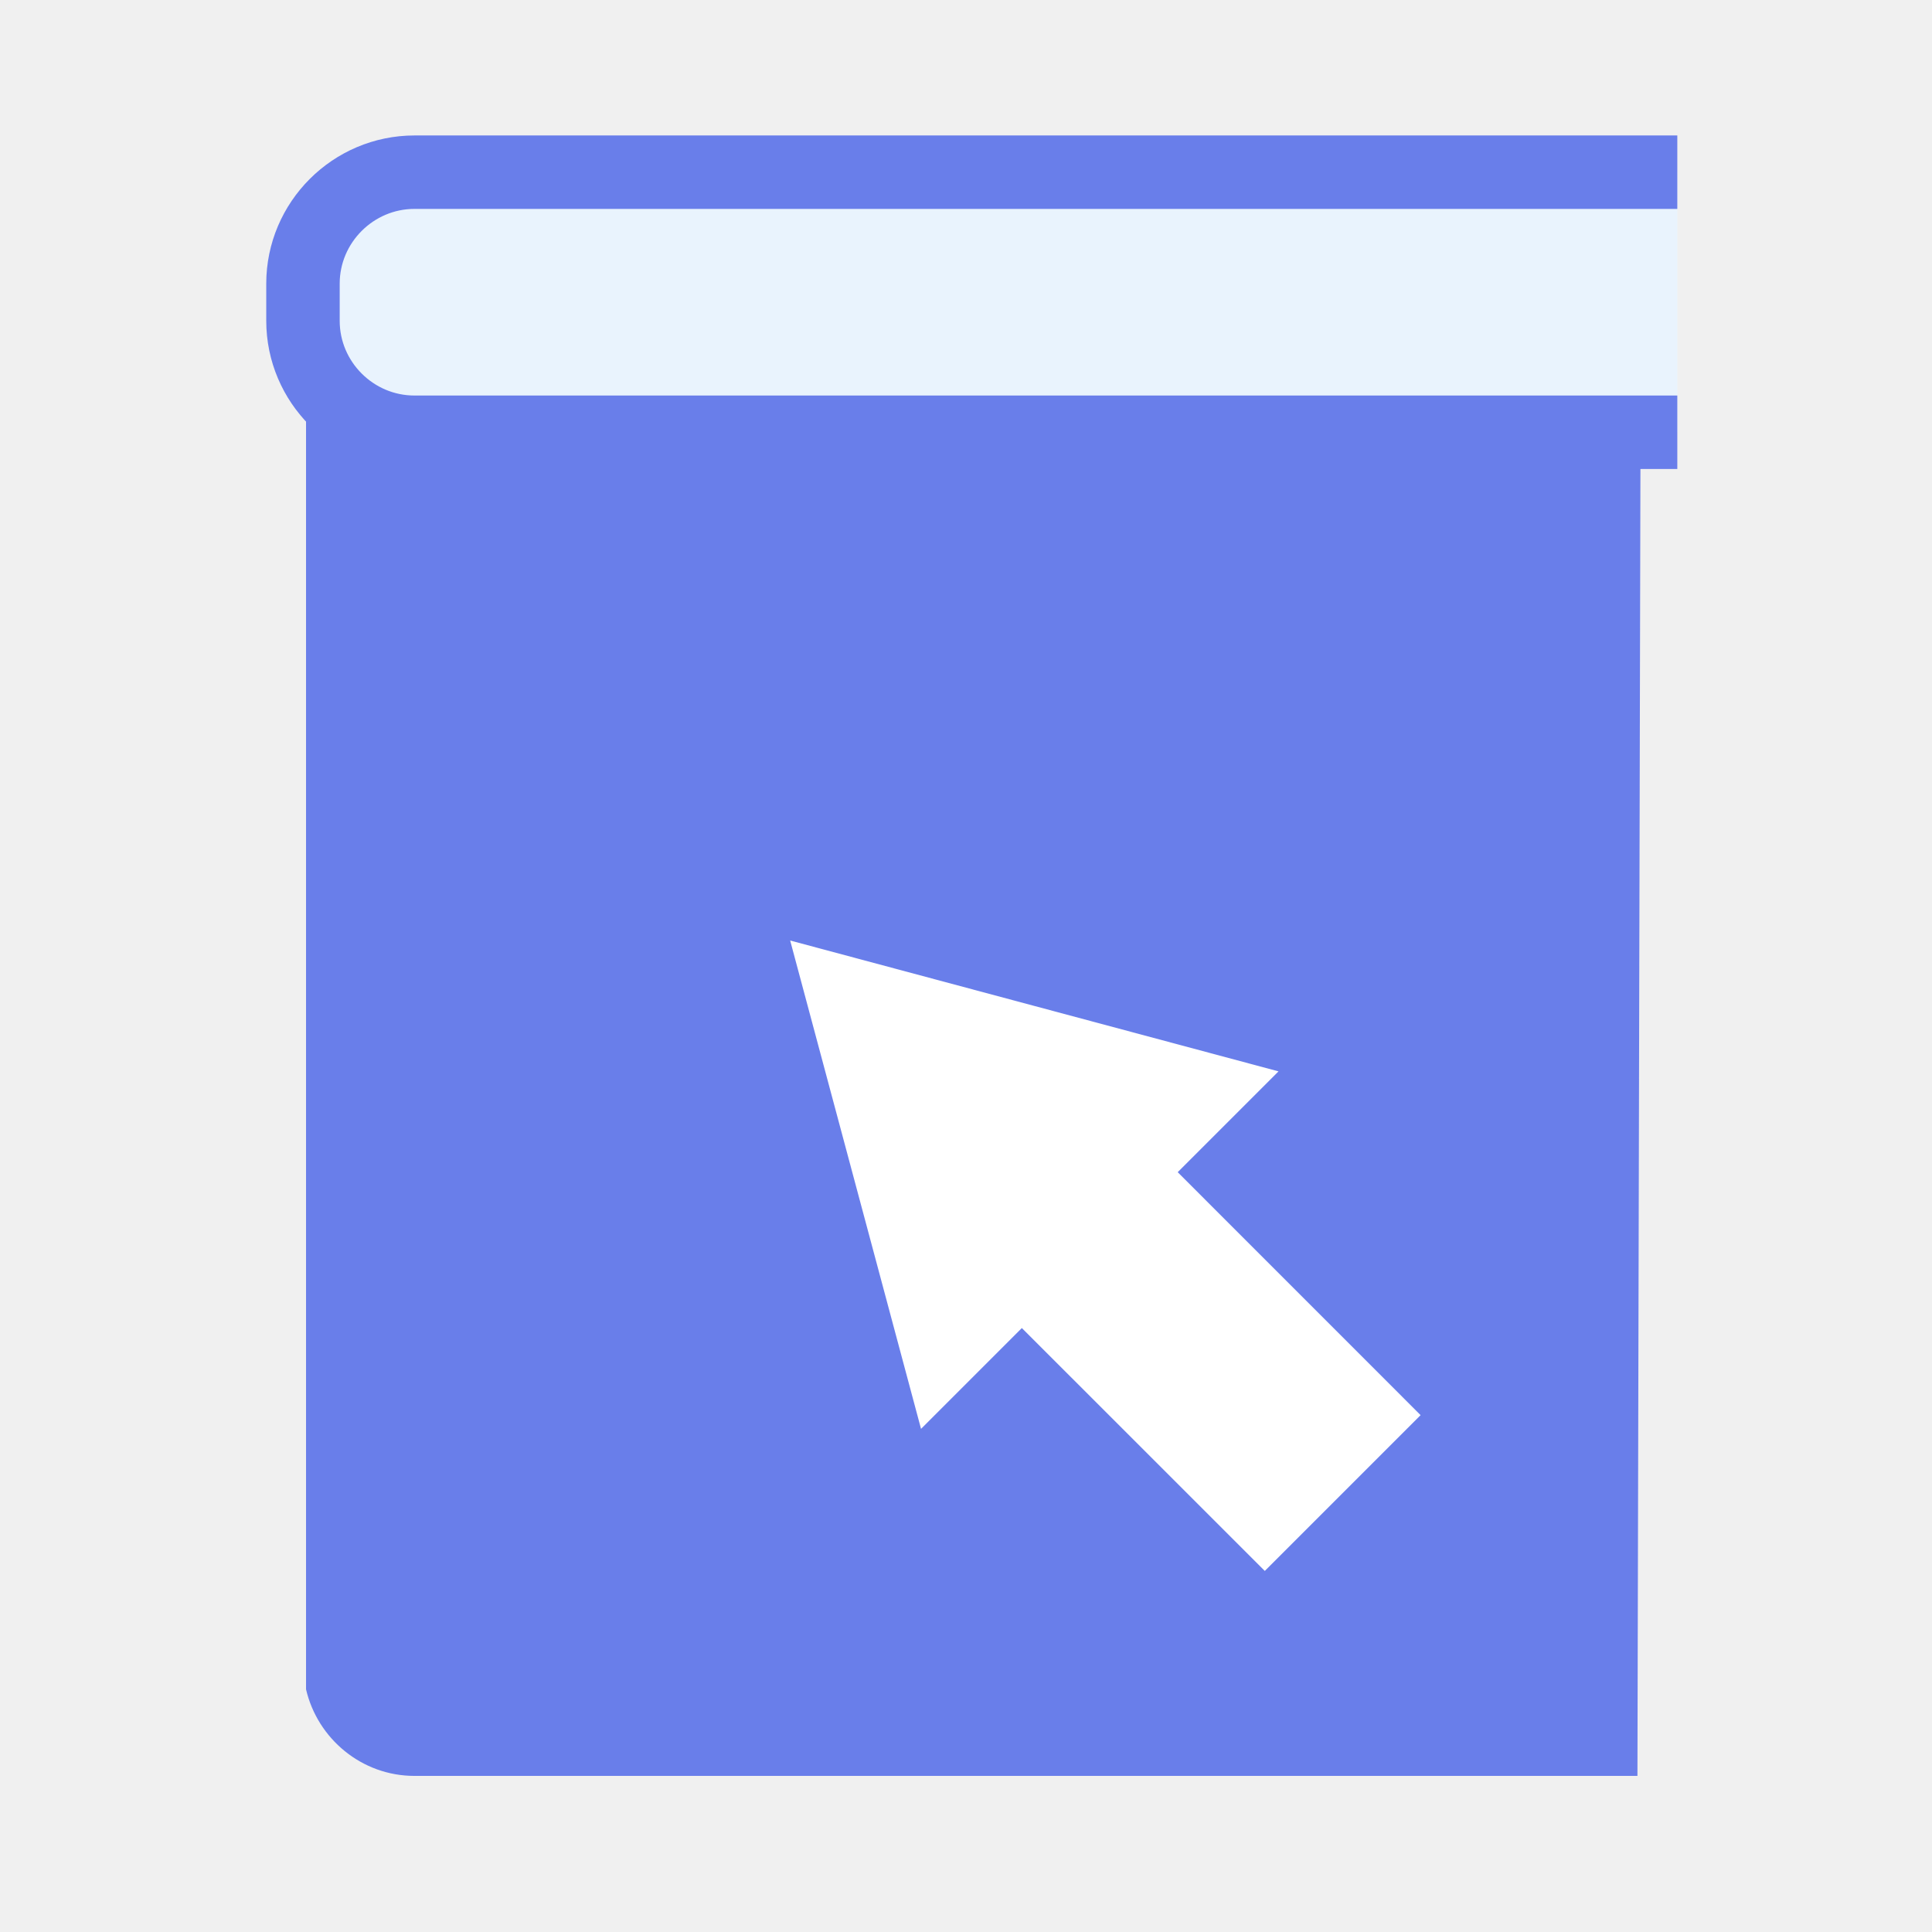
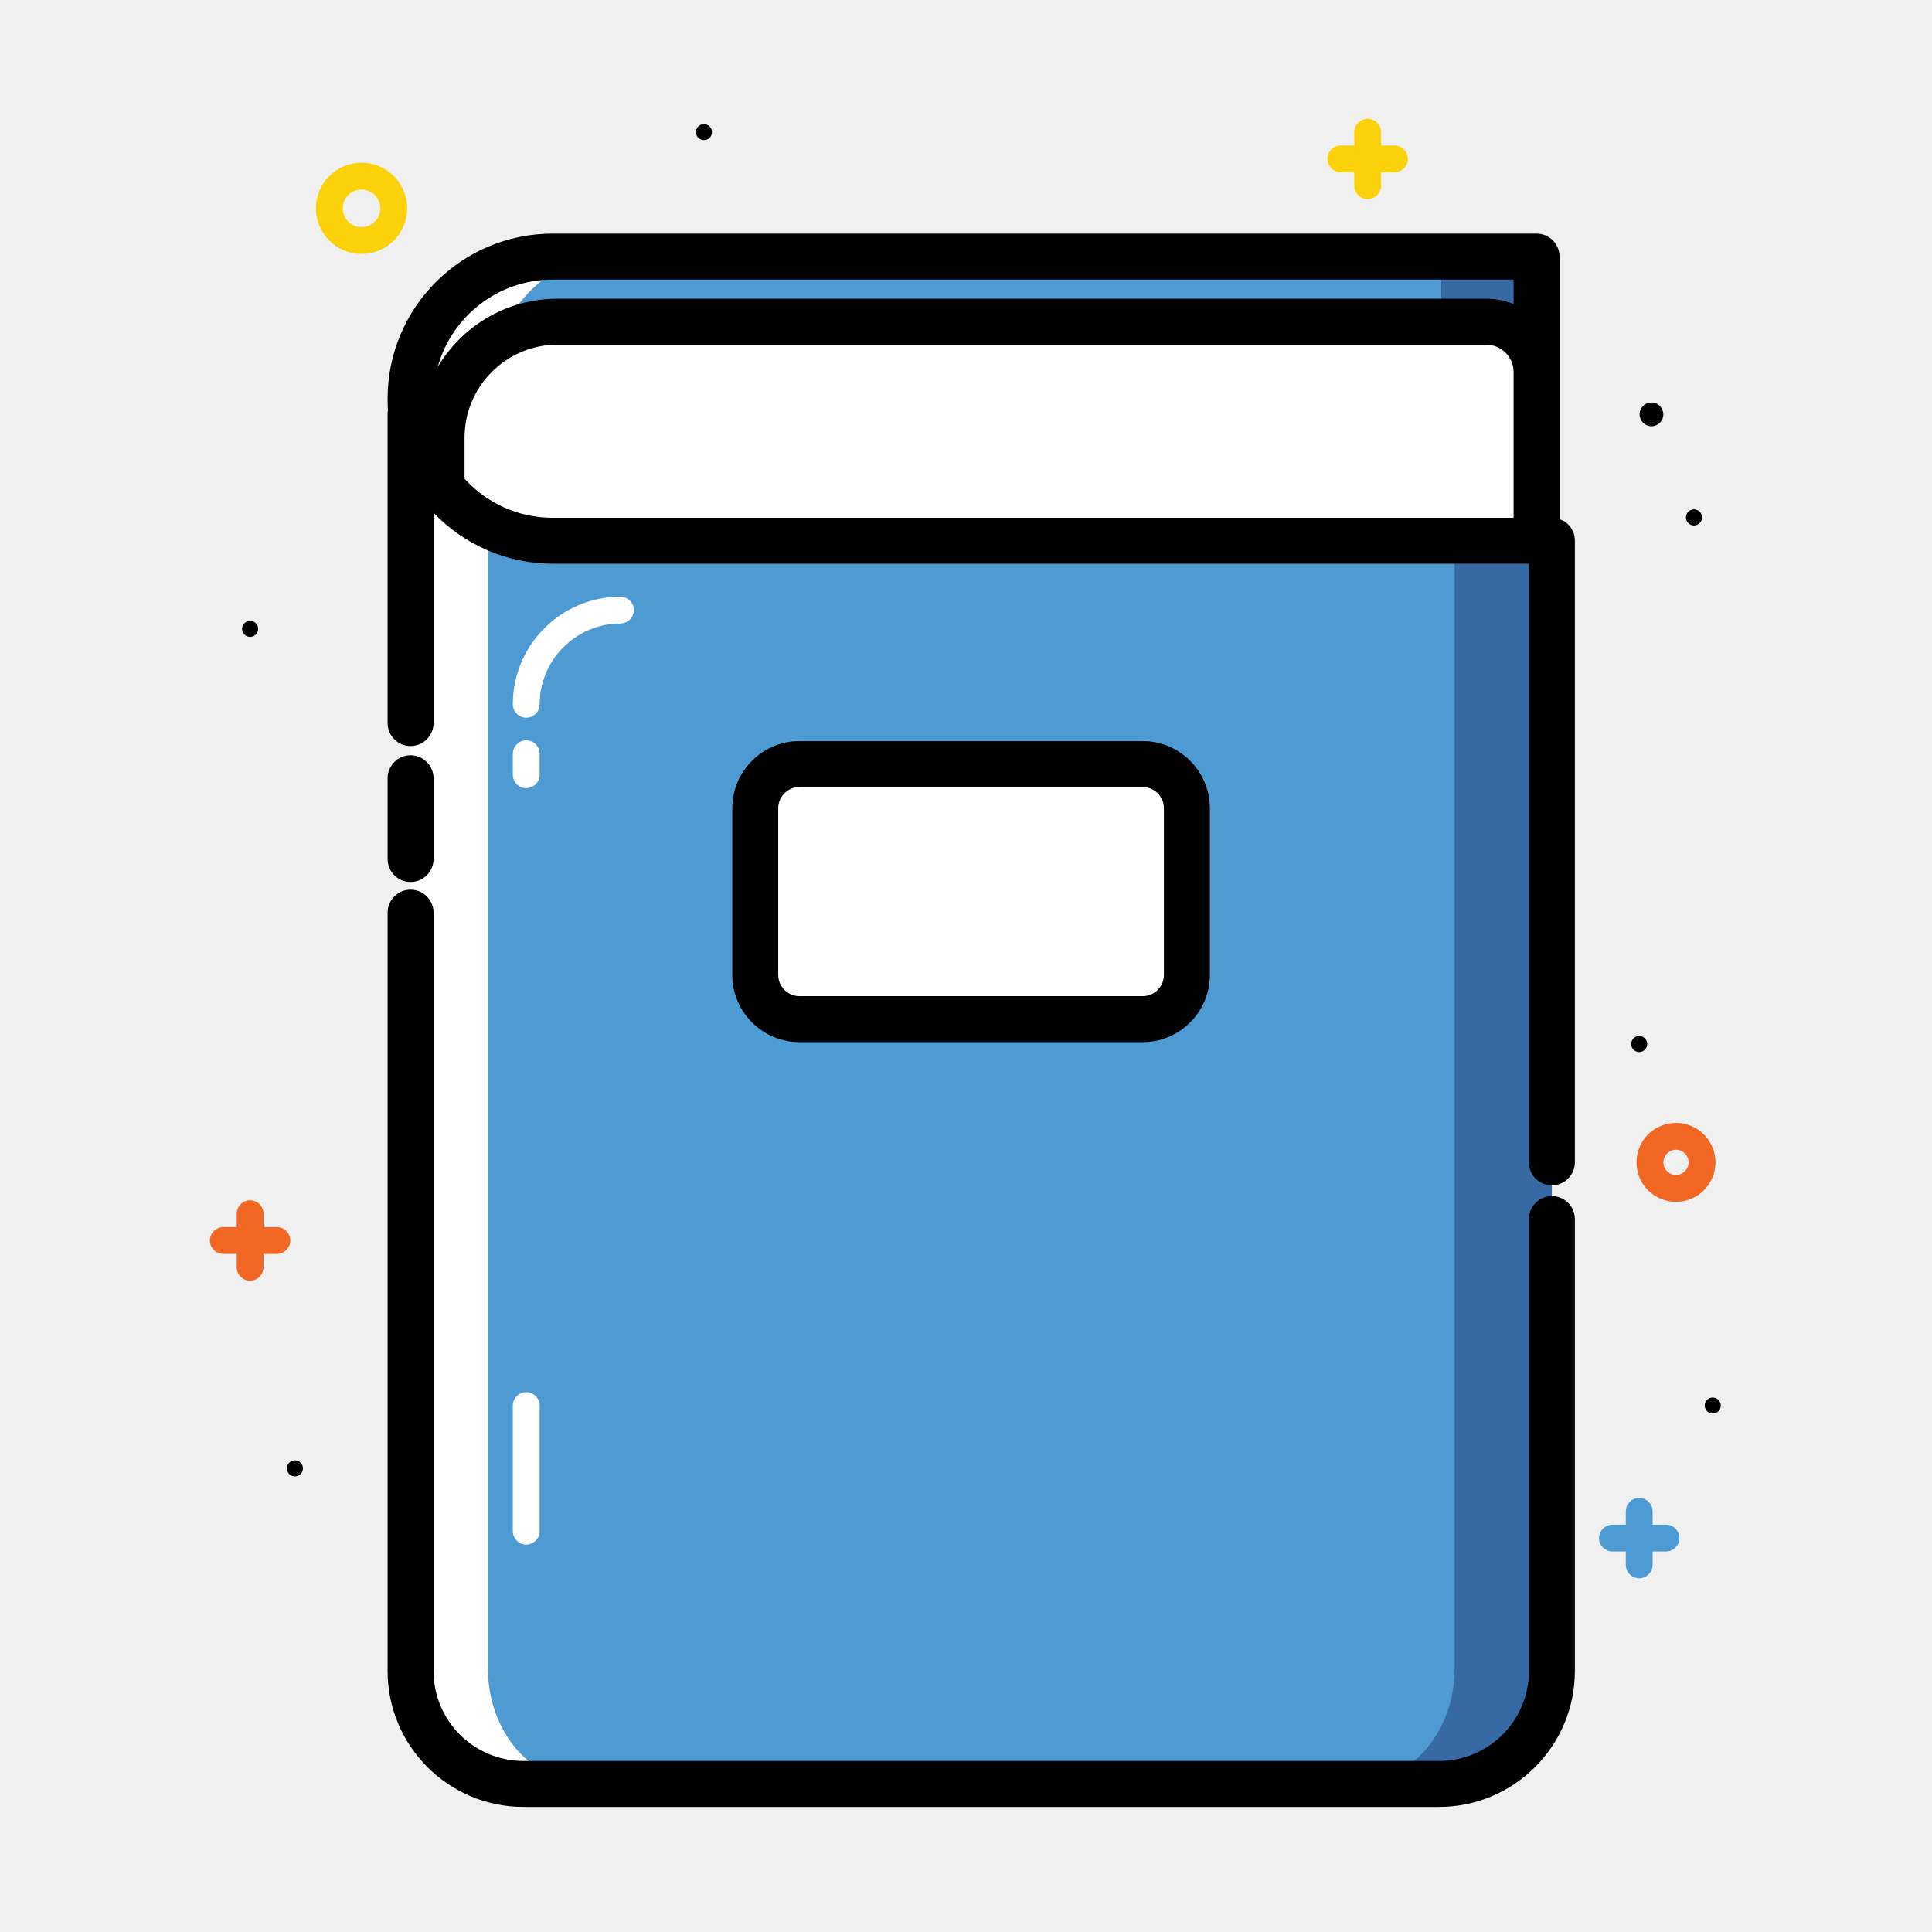
- <svg xmlns="http://www.w3.org/2000/svg" width="64" height="64" viewBox="0 0 16.933 16.933" version="1.1" id="svg1">
-   <defs id="defs1">
-     <clipPath clipPathUnits="userSpaceOnUse" id="clipPath163">
-       <path d="M 0,1551 H 1920 V 0 H 0 Z" transform="translate(-413.1921,-1199.627)" id="path163" />
-     </clipPath>
-     <clipPath clipPathUnits="userSpaceOnUse" id="clipPath165">
-       <path d="M 0,1551 H 1920 V 0 H 0 Z" transform="translate(-393.4869,-1195.569)" id="path165" />
-     </clipPath>
-     <clipPath clipPathUnits="userSpaceOnUse" id="clipPath167">
-       <path d="M 0,1551 H 1920 V 0 H 0 Z" transform="translate(-406.9693,-1185.596)" id="path167" />
-     </clipPath>
-     <clipPath clipPathUnits="userSpaceOnUse" id="clipPath169">
-       <path d="M 0,1551 H 1920 V 0 H 0 Z" transform="translate(-398.5018,-1191.56)" id="path169" />
-     </clipPath>
-     <clipPath clipPathUnits="userSpaceOnUse" id="clipPath171">
-       <path d="M 0,1551 H 1920 V 0 H 0 Z" transform="translate(-395.9151,-1189.736)" id="path171" />
-     </clipPath>
-     <clipPath clipPathUnits="userSpaceOnUse" id="clipPath173">
-       <path d="M 0,1551 H 1920 V 0 H 0 Z" transform="translate(-396.2017,-1186.583)" id="path173" />
-     </clipPath>
-     <clipPath clipPathUnits="userSpaceOnUse" id="clipPath175">
-       <path d="M 0,1551 H 1920 V 0 H 0 Z" transform="translate(-401.3751,-1190.232)" id="path175" />
-     </clipPath>
-   </defs>
-   <g id="layer1">
-     <path id="path162" d="m 0,0 h -19.705 c -0.957,0 -1.74,-0.783 -1.74,-1.739 v -0.58 c 0,-0.957 0.783,-1.739 1.74,-1.739 H 0" style="fill:#e9f3fd;fill-opacity:1;fill-rule:nonzero;stroke:#697eea;stroke-width:1.146;stroke-linecap:butt;stroke-linejoin:miter;stroke-miterlimit:4;stroke-dasharray:none;stroke-opacity:1" transform="matrix(0.5616863,0,0,-0.5616863,14.70078,1.509106)" clip-path="url(#clipPath163)" />
-     <path id="path164" d="m 0,0 c -0.823,0 -1.513,0.58 -1.692,1.351 v -20.966 c 0.179,-0.77 0.869,-1.351 1.692,-1.351 H 19.083 L 19.131,0 Z" style="fill:#697eea;fill-opacity:1;fill-rule:nonzero;stroke:#697eea icc-color(Display, 0.431, 0.502, 0.89);stroke-width:1.146;stroke-linecap:butt;stroke-linejoin:miter;stroke-miterlimit:4;stroke-dasharray:none;stroke-opacity:1" transform="matrix(0.5616863,0,0,-0.5616863,3.632638,3.788599)" clip-path="url(#clipPath165)" />
-     <path id="path166" d="m 0,0 -3.81,1.021 -3.81,1.021 1.021,-3.81 1.021,-3.81 1.573,1.573 3.791,-3.79 2.431,2.431 -3.79,3.791 z" style="fill:#ffffff;fill-opacity:1;fill-rule:nonzero;stroke:none" transform="matrix(0.5616863,0,0,-0.5616863,11.2055,9.390072)" clip-path="url(#clipPath167)" />
-     <path id="path168" d="M 0,0 V -1.719" style="fill:#ffffff;stroke:#ffffff icc-color(Display, 1, 1, 1);stroke-width:1.146;stroke-linecap:butt;stroke-linejoin:miter;stroke-miterlimit:4;stroke-dasharray:none;stroke-opacity:1;fill-opacity:1" transform="matrix(0.5616863,0,0,-0.5616863,6.449425,6.04012)" clip-path="url(#clipPath169)" />
-     <path id="path170" d="M 0,0 1.489,-0.86" style="fill:#ffffff;stroke:#ffffff icc-color(Display, 1, 1, 1);stroke-width:1.146;stroke-linecap:butt;stroke-linejoin:miter;stroke-miterlimit:4;stroke-dasharray:none;stroke-opacity:1;fill-opacity:1" transform="matrix(0.5616863,0,0,-0.5616863,4.996525,7.064914)" clip-path="url(#clipPath171)" />
-     <path id="path172" d="M 0,0 1.489,0.86" style="fill:#ffffff;stroke:#ffffff icc-color(Display, 1, 1, 1);stroke-width:1.146;stroke-linecap:butt;stroke-linejoin:miter;stroke-miterlimit:4;stroke-dasharray:none;stroke-opacity:1;fill-opacity:1" transform="matrix(0.5616863,0,0,-0.5616863,5.15749,8.835519)" clip-path="url(#clipPath173)" />
-     <path id="path174" d="M 0,0 -1.489,-0.86" style="fill:#ffffff;stroke:#ffffff icc-color(Display, 1, 1, 1);stroke-width:1.146;stroke-linecap:butt;stroke-linejoin:miter;stroke-miterlimit:4;stroke-dasharray:none;stroke-opacity:1;fill-opacity:1" transform="matrix(0.5616863,0,0,-0.5616863,8.063332,6.786037)" clip-path="url(#clipPath175)" />
-   </g>
+ <svg xmlns="http://www.w3.org/2000/svg" width="800px" height="800px" viewBox="0 0 1024 1024" class="icon" version="1.1">
+   <path d="M888.301 636.987c-11.571 0-20.908-9.338-20.908-20.908 0-11.571 9.338-20.908 20.908-20.908s20.908 9.338 20.908 20.908c0.001 11.57-9.337 20.908-20.908 20.908z m0-27.607c-3.654 0-6.698 3.045-6.698 6.698s3.045 6.698 6.698 6.698 6.698-3.045 6.698-6.698c0.001-3.653-3.044-6.698-6.698-6.698z" fill="#F16723" />
+   <path d="M156.31 778.27m-4.262 0a4.262 4.262 0 1 0 8.525 0 4.262 4.262 0 1 0-8.525 0Z" fill="" />
+   <path d="M132.56 333.309m-4.262 0a4.262 4.262 0 1 0 8.525 0 4.262 4.262 0 1 0-8.525 0Z" fill="" />
+   <path d="M897.842 274.238m-4.262 0a4.262 4.262 0 1 0 8.525 0 4.262 4.262 0 1 0-8.525 0Z" fill="" />
+   <path d="M373.107 70.029m-4.262 0a4.262 4.262 0 1 0 8.525 0 4.262 4.262 0 1 0-8.525 0Z" fill="" />
+   <path d="M868.814 553.354m-4.262 0a4.262 4.262 0 1 0 8.525 0 4.262 4.262 0 1 0-8.525 0Z" fill="" />
+   <path d="M907.789 744.979m-4.262 0a4.262 4.262 0 1 0 8.525 0 4.262 4.262 0 1 0-8.525 0Z" fill="" />
+   <path d="M191.631 134.579c-13.398 0-24.157-10.759-24.157-24.157s10.759-24.157 24.157-24.157 24.157 10.759 24.157 24.157-10.759 24.157-24.157 24.157z m0-34.103c-5.481 0-9.947 4.466-9.947 9.947s4.466 9.947 9.947 9.947 9.947-4.466 9.947-9.947-4.466-9.947-9.947-9.947z" fill="#FBD20A" />
+   <path d="M146.77 650.384h-7.105v-7.105c0-3.857-3.248-7.105-7.105-7.105s-7.105 3.248-7.105 7.105v7.105h-7.105c-3.857 0-7.105 3.248-7.105 7.105s3.248 7.105 7.105 7.105h7.105v7.105c0 3.857 3.248 7.105 7.105 7.105s7.105-3.248 7.105-7.105v-7.105h7.105c3.857 0 7.105-3.248 7.105-7.105s-3.248-7.105-7.105-7.105z" fill="#F16723" />
+   <path d="M875.31 219.634m-6.293 0a6.293 6.293 0 1 0 12.586 0 6.293 6.293 0 1 0-12.586 0Z" fill="" />
+   <path d="M883.023 808.11h-7.105v-7.105c0-3.857-3.248-7.105-7.105-7.105s-7.105 3.248-7.105 7.105v7.105h-7.105c-3.857 0-7.105 3.248-7.105 7.105s3.248 7.105 7.105 7.105h7.105v7.105c0 3.857 3.248 7.105 7.105 7.105s7.105-3.248 7.105-7.105v-7.105h7.105c3.857 0 7.105-3.248 7.105-7.105s-3.248-7.105-7.105-7.105z" fill="#4E9BD4" />
+   <path d="M819.487 284.997l-5.074-2.639V136.203H292.924c-41.614 0-75.31 33.697-75.31 75.31 0 2.436 0.203 4.669 0.406 6.902h-0.406v666.019c0 33.088 26.795 59.883 59.883 59.883h485.153c33.088 0 59.883-26.795 59.883-59.883V285.2l-3.046-0.203z" fill="#FFFFFF" />
+   <path d="M819.893 284.997l-4.262-2.639V136.203H364.581c-35.929 0-65.161 33.697-65.161 75.31 0 2.436 0.203 4.669 0.203 6.902h-0.203v666.019c0 33.088 23.141 59.883 51.764 59.883h419.585c28.622 0 51.764-26.795 51.764-59.883V285.2l-2.64-0.203z" fill="#3769A5" />
+   <path d="M768.13 284.997l-4.262-2.639V136.203h-441.51c-35.117 0-63.74 33.697-63.74 75.31 0 2.436 0.203 4.669 0.203 6.902h-0.203v666.019c0 33.088 22.735 59.883 50.748 59.883h410.857c28.012 0 50.748-26.795 50.748-59.883V285.2l-2.84-0.203z" fill="#4E9BD4" />
+   <path d="M814.413 286.215v-89.317c0-14.616-11.976-26.592-26.795-26.592H295.36c-33.9 0-61.304 27.404-61.304 61.304v26.186s21.111 26.592 67.8 28.216c46.688 1.828 512.557 0.203 512.557 0.203zM278.918 818.665c-3.857 0-7.105-3.248-7.105-7.105v-66.581c0-3.857 3.248-7.105 7.105-7.105s7.105 3.248 7.105 7.105v66.581c0 3.857-3.248 7.105-7.105 7.105z" fill="#FFFFFF" />
+   <path d="M217.615 467.488c-6.698 0-12.179-5.481-12.179-12.179v-42.831c0-6.698 5.481-12.179 12.179-12.179s12.179 5.481 12.179 12.179v42.831c0 6.698-5.481 12.179-12.179 12.179zM822.532 633.942c-6.698 0-12.179 5.481-12.179 12.179v239.531c0 26.389-21.314 47.703-47.703 47.703H277.496c-26.389 0-47.703-21.314-47.703-47.703V483.727c0-6.699-5.481-12.179-12.179-12.179s-12.179 5.481-12.179 12.179v401.925c0 39.786 32.276 72.062 72.062 72.062h485.153c39.786 0 72.062-32.276 72.062-72.062V646.121c-0.001-6.698-5.482-12.179-12.18-12.179zM834.509 284.795v-0.406c0-0.609-0.203-1.015-0.406-1.624v-0.203c-0.203-0.406-0.406-1.015-0.609-1.421 0 0 0-0.203-0.203-0.203-0.203-0.406-0.609-1.015-0.812-1.421l-0.203-0.203c-0.203-0.406-0.609-0.812-1.015-1.218 0 0 0-0.203-0.203-0.203-0.406-0.405-0.812-0.812-1.218-1.015l-0.203-0.203c-0.405-0.406-0.812-0.609-1.421-0.812-0.406-0.203-1.015-0.406-1.421-0.609h-0.203V136.001c0-6.698-5.481-12.179-12.179-12.179H292.924c-48.312 0-87.49 39.178-87.49 87.49 0 2.03 0 4.06 0.203 6.09-0.203 0.812-0.203 1.624-0.203 2.233v163.612c0 6.699 5.481 12.179 12.179 12.179s12.179-5.481 12.179-12.179V271.803c16.036 16.645 38.366 26.998 63.131 26.998h517.428v317.277c0 6.698 5.481 12.179 12.179 12.179s12.179-5.481 12.179-12.179V286.621c0.002-0.609 0.002-1.218-0.201-1.827z m-32.276-10.353H292.924c-18.472 0-35.117-7.917-46.688-20.705v-21.923c0-26.998 22.126-49.124 49.124-49.124H787.617c8.119 0 14.616 6.496 14.616 14.412v77.34z m0-113.27c-4.466-1.827-9.541-2.842-14.616-2.842H295.36c-26.998 0-50.545 14.616-63.333 36.133 7.307-26.592 31.869-46.283 60.898-46.283h509.308v12.992z" fill="" />
+   <path d="M278.918 380.404c-3.857 0-7.105-3.248-7.105-7.105 0-31.464 25.577-57.041 57.041-57.041 3.857 0 7.105 3.248 7.105 7.105s-3.248 7.105-7.105 7.105c-23.547 0-42.831 19.284-42.831 42.831 0 3.857-3.248 7.105-7.105 7.105zM278.918 417.754c-3.857 0-7.105-3.248-7.105-7.105v-11.164c0-3.857 3.248-7.105 7.105-7.105s7.105 3.248 7.105 7.105v11.164c0 3.857-3.248 7.105-7.105 7.105zM605.736 540.159H423.652c-12.788 0-23.345-10.353-23.345-23.345v-88.505c0-12.788 10.353-23.345 23.345-23.345h182.085c12.788 0 23.345 10.353 23.345 23.345v88.505c-0.001 12.789-10.354 23.345-23.346 23.345z" fill="#FFFFFF" />
+   <path d="M605.736 552.339H423.652c-19.488 0-35.524-16.036-35.524-35.524v-88.505c0-19.488 16.036-35.524 35.524-35.524h182.085c19.488 0 35.524 16.036 35.524 35.524v88.505c-0.001 19.487-16.037 35.524-35.525 35.524z m-182.084-135.194c-6.09 0-11.164 5.074-11.164 11.164v88.505c0 6.09 5.074 11.164 11.164 11.164h182.085c6.09 0 11.164-5.074 11.164-11.164v-88.505c0-6.09-5.074-11.164-11.164-11.164H423.652z" fill="" />
+   <path d="M739.102 77.133h-7.105v-7.105c0-3.857-3.248-7.105-7.105-7.105s-7.105 3.248-7.105 7.105v7.105h-7.105c-3.857 0-7.105 3.248-7.105 7.105s3.248 7.105 7.105 7.105h7.105v7.105c0 3.857 3.248 7.105 7.105 7.105s7.105-3.248 7.105-7.105v-7.105h7.105c3.857 0 7.105-3.248 7.105-7.105s-3.248-7.105-7.105-7.105z" fill="#FBD20A" />
</svg>
